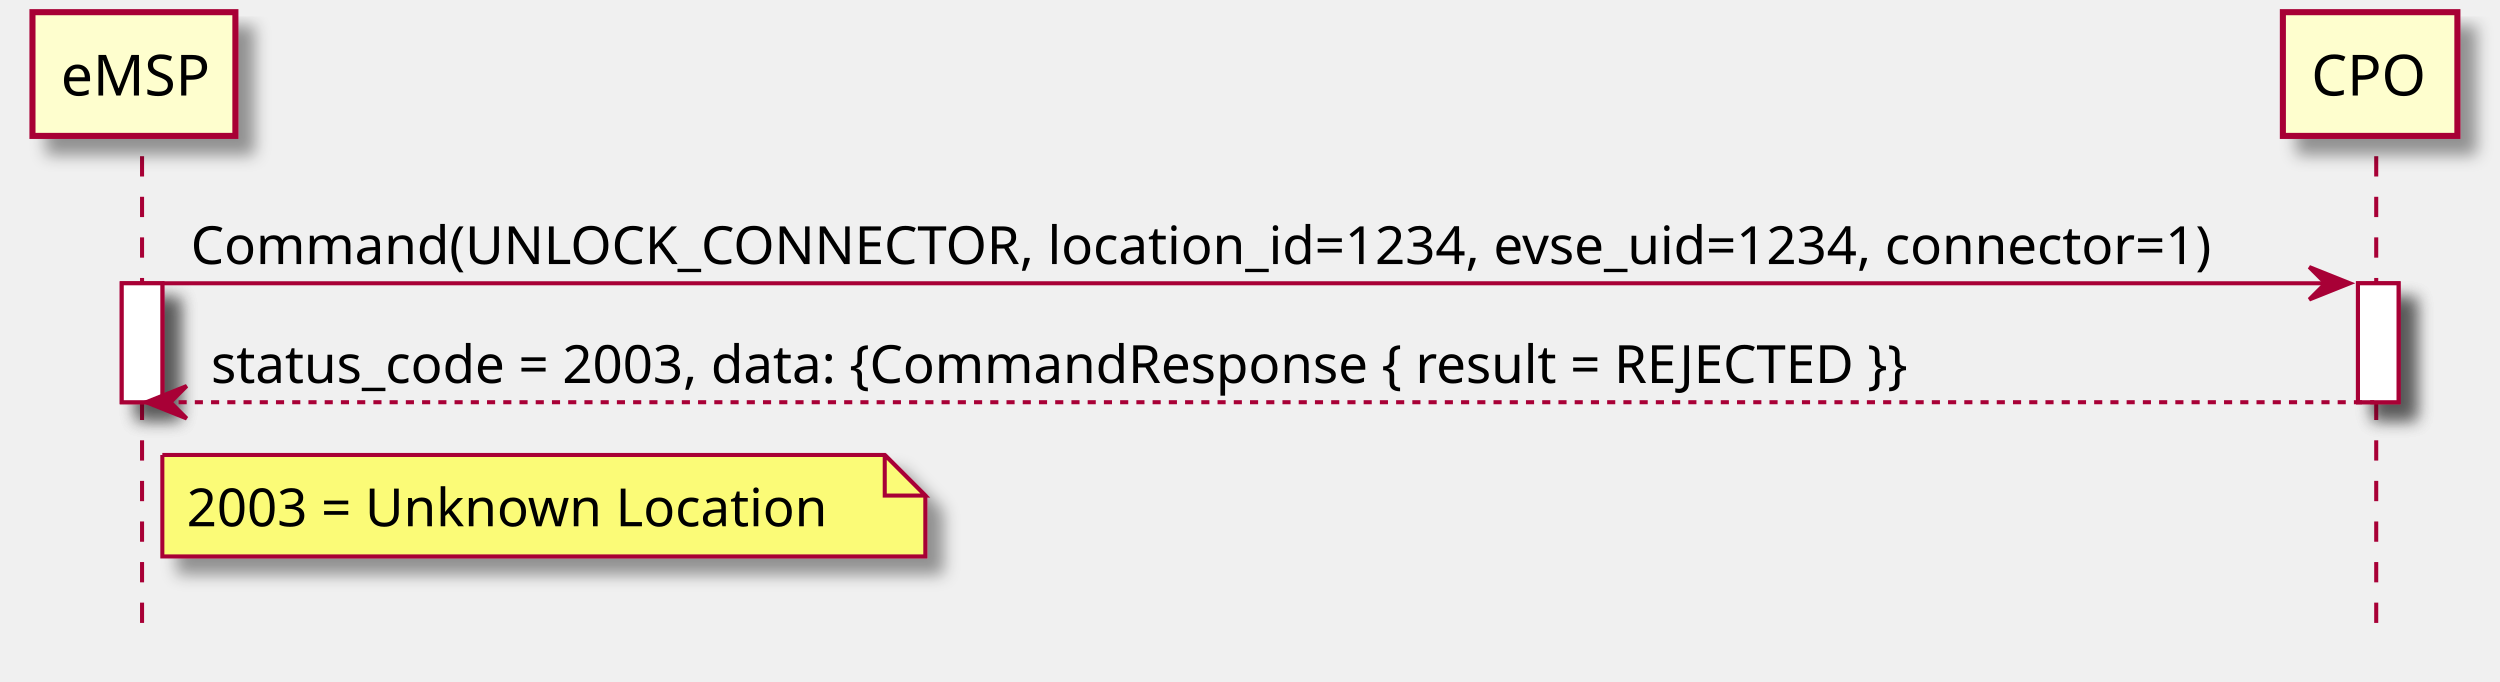
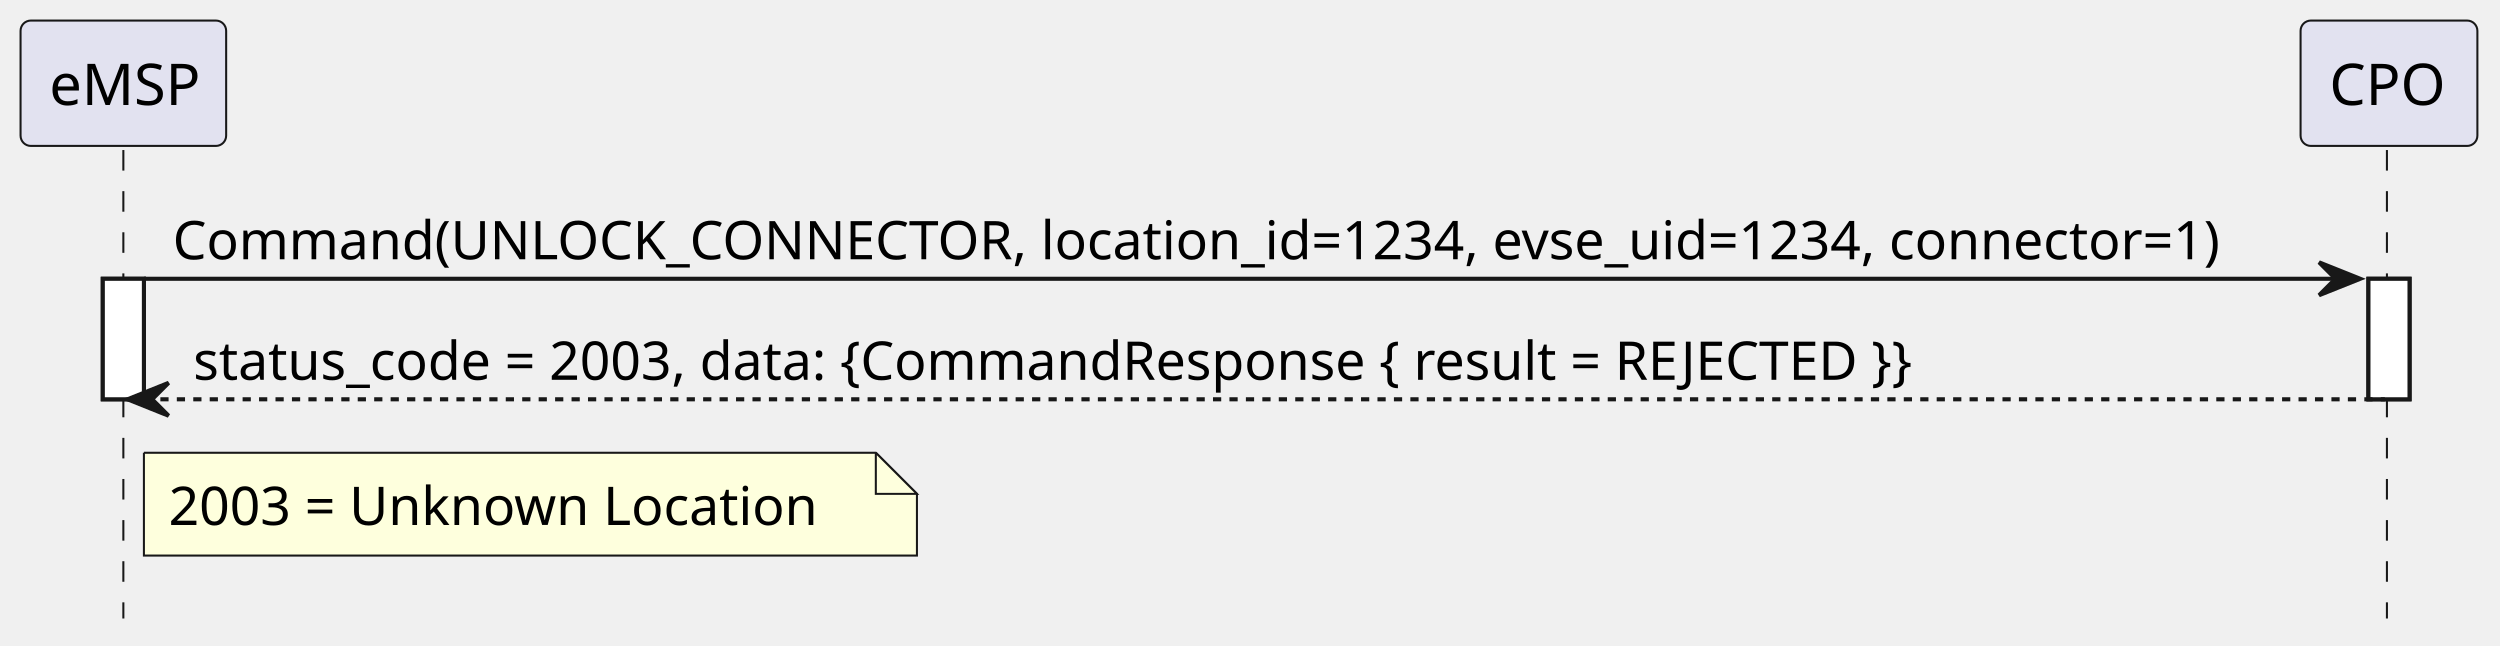
- <svg xmlns="http://www.w3.org/2000/svg" contentScriptType="application/ecmascript" contentStyleType="text/css" height="168px" preserveAspectRatio="none" style="width:616px;height:168px;" version="1.1" viewBox="0 0 616 168" width="616px" zoomAndPan="magnify">
-   <defs>
-     <filter height="300%" id="f19cu5oiufl0bs" width="300%" x="-1" y="-1">
-       <feGaussianBlur result="blurOut" stdDeviation="2.0" />
-       <feColorMatrix in="blurOut" result="blurOut2" type="matrix" values="0 0 0 0 0 0 0 0 0 0 0 0 0 0 0 0 0 0 .4 0" />
-       <feOffset dx="4.0" dy="4.0" in="blurOut2" result="blurOut3" />
-       <feBlend in="SourceGraphic" in2="blurOut3" mode="normal" />
-     </filter>
-   </defs>
+ <svg xmlns="http://www.w3.org/2000/svg" contentStyleType="text/css" height="157px" preserveAspectRatio="none" style="width:608px;height:157px;background:#FFFFFF;" version="1.1" viewBox="0 0 608 157" width="608px" zoomAndPan="magnify">
+   <defs />
  <g>
-     <rect fill="#FFFFFF" filter="url(#f19cu5oiufl0bs)" height="29.311" style="stroke: #A80036; stroke-width: 1.0;" width="10" x="30" y="69.799" />
-     <rect fill="#FFFFFF" filter="url(#f19cu5oiufl0bs)" height="29.311" style="stroke: #A80036; stroke-width: 1.0;" width="10" x="581" y="69.799" />
-     <line style="stroke: #A80036; stroke-width: 1.0; stroke-dasharray: 5.0,5.0;" x1="35" x2="35" y1="38.488" y2="156.42" />
-     <line style="stroke: #A80036; stroke-width: 1.0; stroke-dasharray: 5.0,5.0;" x1="585.5" x2="585.5" y1="38.488" y2="156.42" />
-     <rect fill="#FEFECE" filter="url(#f19cu5oiufl0bs)" height="30.488" style="stroke: #A80036; stroke-width: 1.5;" width="50" x="8" y="3" />
-     <text fill="#000000" font-family="sans-serif" font-size="14" lengthAdjust="spacingAndGlyphs" textLength="36" x="15" y="23.535">eMSP</text>
-     <rect fill="#FEFECE" filter="url(#f19cu5oiufl0bs)" height="30.488" style="stroke: #A80036; stroke-width: 1.5;" width="43" x="562.5" y="3" />
-     <text fill="#000000" font-family="sans-serif" font-size="14" lengthAdjust="spacingAndGlyphs" textLength="29" x="569.5" y="23.535">CPO</text>
-     <rect fill="#FFFFFF" filter="url(#f19cu5oiufl0bs)" height="29.311" style="stroke: #A80036; stroke-width: 1.0;" width="10" x="30" y="69.799" />
-     <rect fill="#FFFFFF" filter="url(#f19cu5oiufl0bs)" height="29.311" style="stroke: #A80036; stroke-width: 1.0;" width="10" x="581" y="69.799" />
-     <polygon fill="#A80036" points="569,65.799,579,69.799,569,73.799,573,69.799" style="stroke: #A80036; stroke-width: 1.0;" />
-     <line style="stroke: #A80036; stroke-width: 1.0;" x1="40" x2="575" y1="69.799" y2="69.799" />
-     <text fill="#000000" font-family="sans-serif" font-size="13" lengthAdjust="spacingAndGlyphs" textLength="527" x="47" y="65.057">Command(UNLOCK_CONNECTOR, location_id=1234, evse_uid=1234, connector=1)</text>
-     <polygon fill="#A80036" points="46,95.109,36,99.109,46,103.109,42,99.109" style="stroke: #A80036; stroke-width: 1.0;" />
-     <line style="stroke: #A80036; stroke-width: 1.0; stroke-dasharray: 2.0,2.0;" x1="40" x2="585" y1="99.109" y2="99.109" />
-     <text fill="#000000" font-family="sans-serif" font-size="13" lengthAdjust="spacingAndGlyphs" textLength="435" x="52" y="94.367">status_code = 2003, data: {CommandResponse { result = REJECTED }}</text>
-     <path d="M40,112.109 L40,137.109 L228,137.109 L228,122.109 L218,112.109 L40,112.109 " fill="#FBFB77" filter="url(#f19cu5oiufl0bs)" style="stroke: #A80036; stroke-width: 1.0;" />
-     <path d="M218,112.109 L218,122.109 L228,122.109 L218,112.109 " fill="#FBFB77" style="stroke: #A80036; stroke-width: 1.0;" />
-     <text fill="#000000" font-family="sans-serif" font-size="13" lengthAdjust="spacingAndGlyphs" textLength="167" x="46" y="129.678">2003 = Unknown Location</text>
+     <rect fill="#FFFFFF" height="29.311" style="stroke:#181818;stroke-width:1.0;" width="10" x="25" y="67.799" />
+     <rect fill="#FFFFFF" height="29.311" style="stroke:#181818;stroke-width:1.0;" width="10" x="576" y="67.799" />
+     <line style="stroke:#181818;stroke-width:0.5;stroke-dasharray:5.0,5.0;" x1="30" x2="30" y1="36.488" y2="150.42" />
+     <line style="stroke:#181818;stroke-width:0.5;stroke-dasharray:5.0,5.0;" x1="580.5" x2="580.5" y1="36.488" y2="150.42" />
+     <rect fill="#E2E2F0" height="30.488" rx="2.5" ry="2.5" style="stroke:#181818;stroke-width:0.5;" width="50" x="5" y="5" />
+     <text fill="#000000" font-family="sans-serif" font-size="14" lengthAdjust="spacing" textLength="36" x="12" y="25.535">eMSP</text>
+     <rect fill="#E2E2F0" height="30.488" rx="2.5" ry="2.5" style="stroke:#181818;stroke-width:0.5;" width="43" x="559.5" y="5" />
+     <text fill="#000000" font-family="sans-serif" font-size="14" lengthAdjust="spacing" textLength="29" x="566.5" y="25.535">CPO</text>
+     <rect fill="#FFFFFF" height="29.311" style="stroke:#181818;stroke-width:1.0;" width="10" x="25" y="67.799" />
+     <rect fill="#FFFFFF" height="29.311" style="stroke:#181818;stroke-width:1.0;" width="10" x="576" y="67.799" />
+     <polygon fill="#181818" points="564,63.799,574,67.799,564,71.799,568,67.799" style="stroke:#181818;stroke-width:1.0;" />
+     <line style="stroke:#181818;stroke-width:1.0;" x1="35" x2="570" y1="67.799" y2="67.799" />
+     <text fill="#000000" font-family="sans-serif" font-size="13" lengthAdjust="spacing" textLength="527" x="42" y="63.057">Command(UNLOCK_CONNECTOR, location_id=1234, evse_uid=1234, connector=1)</text>
+     <polygon fill="#181818" points="41,93.109,31,97.109,41,101.109,37,97.109" style="stroke:#181818;stroke-width:1.0;" />
+     <line style="stroke:#181818;stroke-width:1.0;stroke-dasharray:2.0,2.0;" x1="35" x2="580" y1="97.109" y2="97.109" />
+     <text fill="#000000" font-family="sans-serif" font-size="13" lengthAdjust="spacing" textLength="435" x="47" y="92.367">status_code = 2003, data: {CommandResponse { result = REJECTED }}</text>
+     <path d="M35,110.109 L35,135.109 L223,135.109 L223,120.109 L213,110.109 L35,110.109 " fill="#FEFFDD" style="stroke:#181818;stroke-width:0.5;" />
+     <path d="M213,110.109 L213,120.109 L223,120.109 L213,110.109 " fill="#FEFFDD" style="stroke:#181818;stroke-width:0.5;" />
+     <text fill="#000000" font-family="sans-serif" font-size="13" lengthAdjust="spacing" textLength="167" x="41" y="127.678">2003 = Unknown Location</text>
  </g>
</svg>
